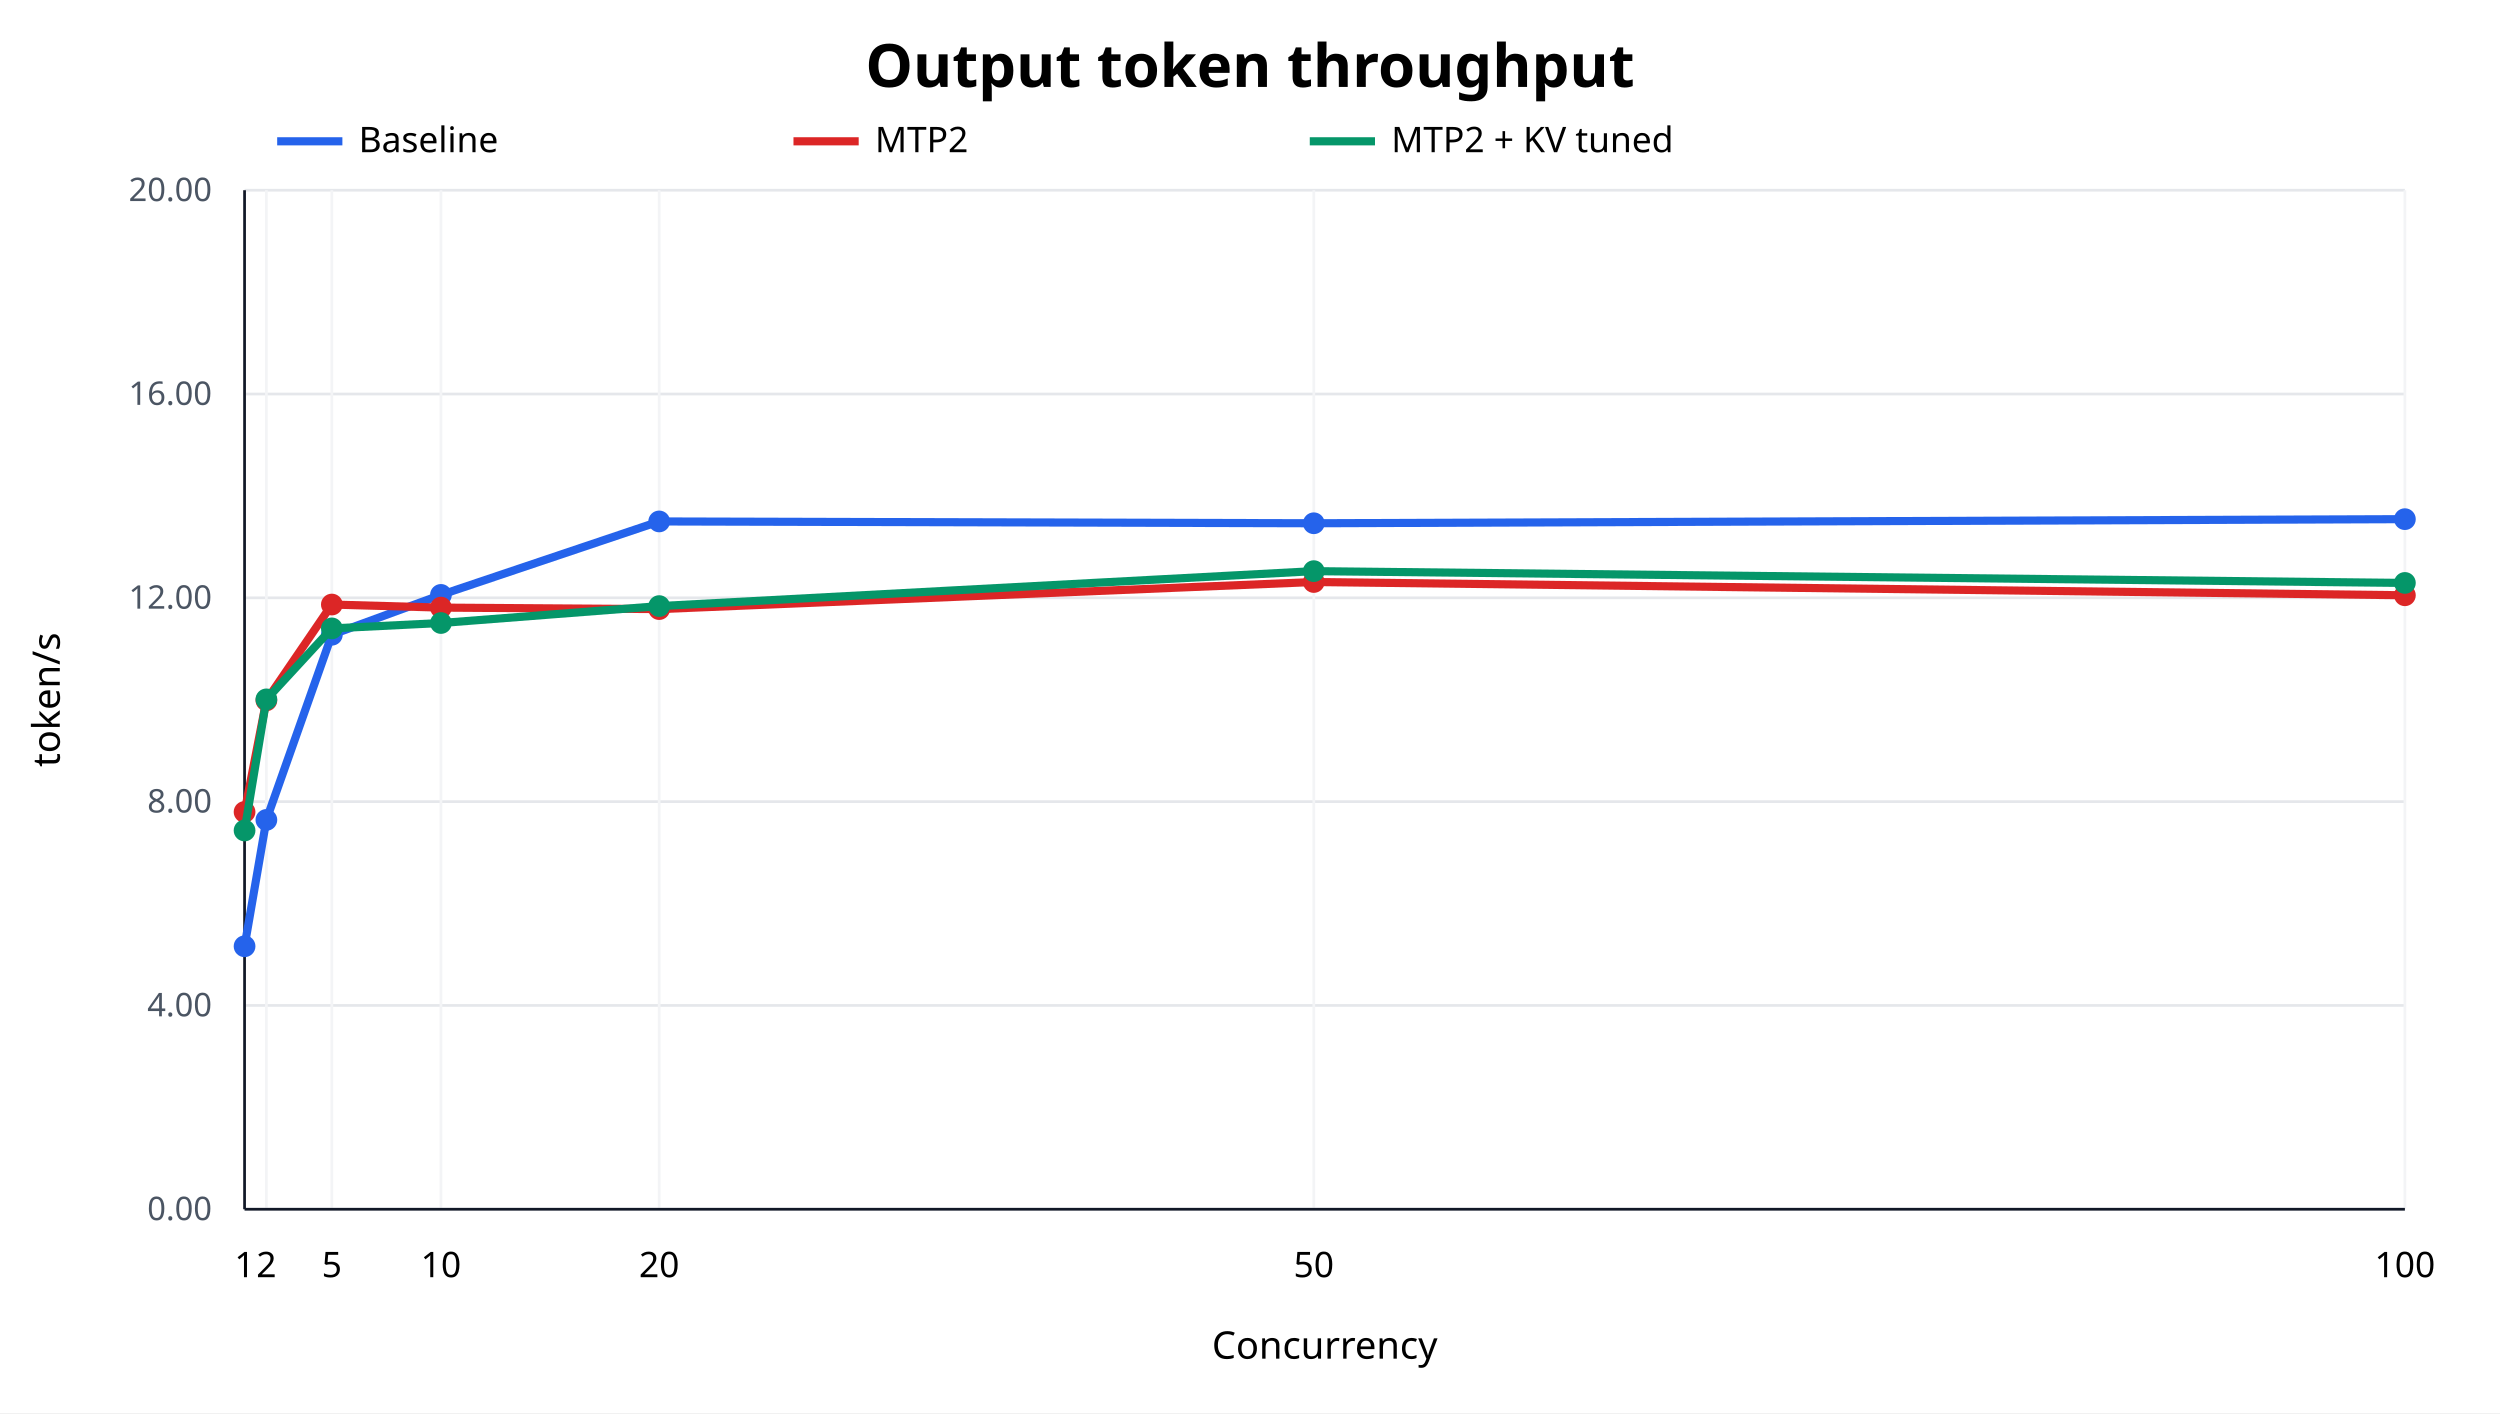
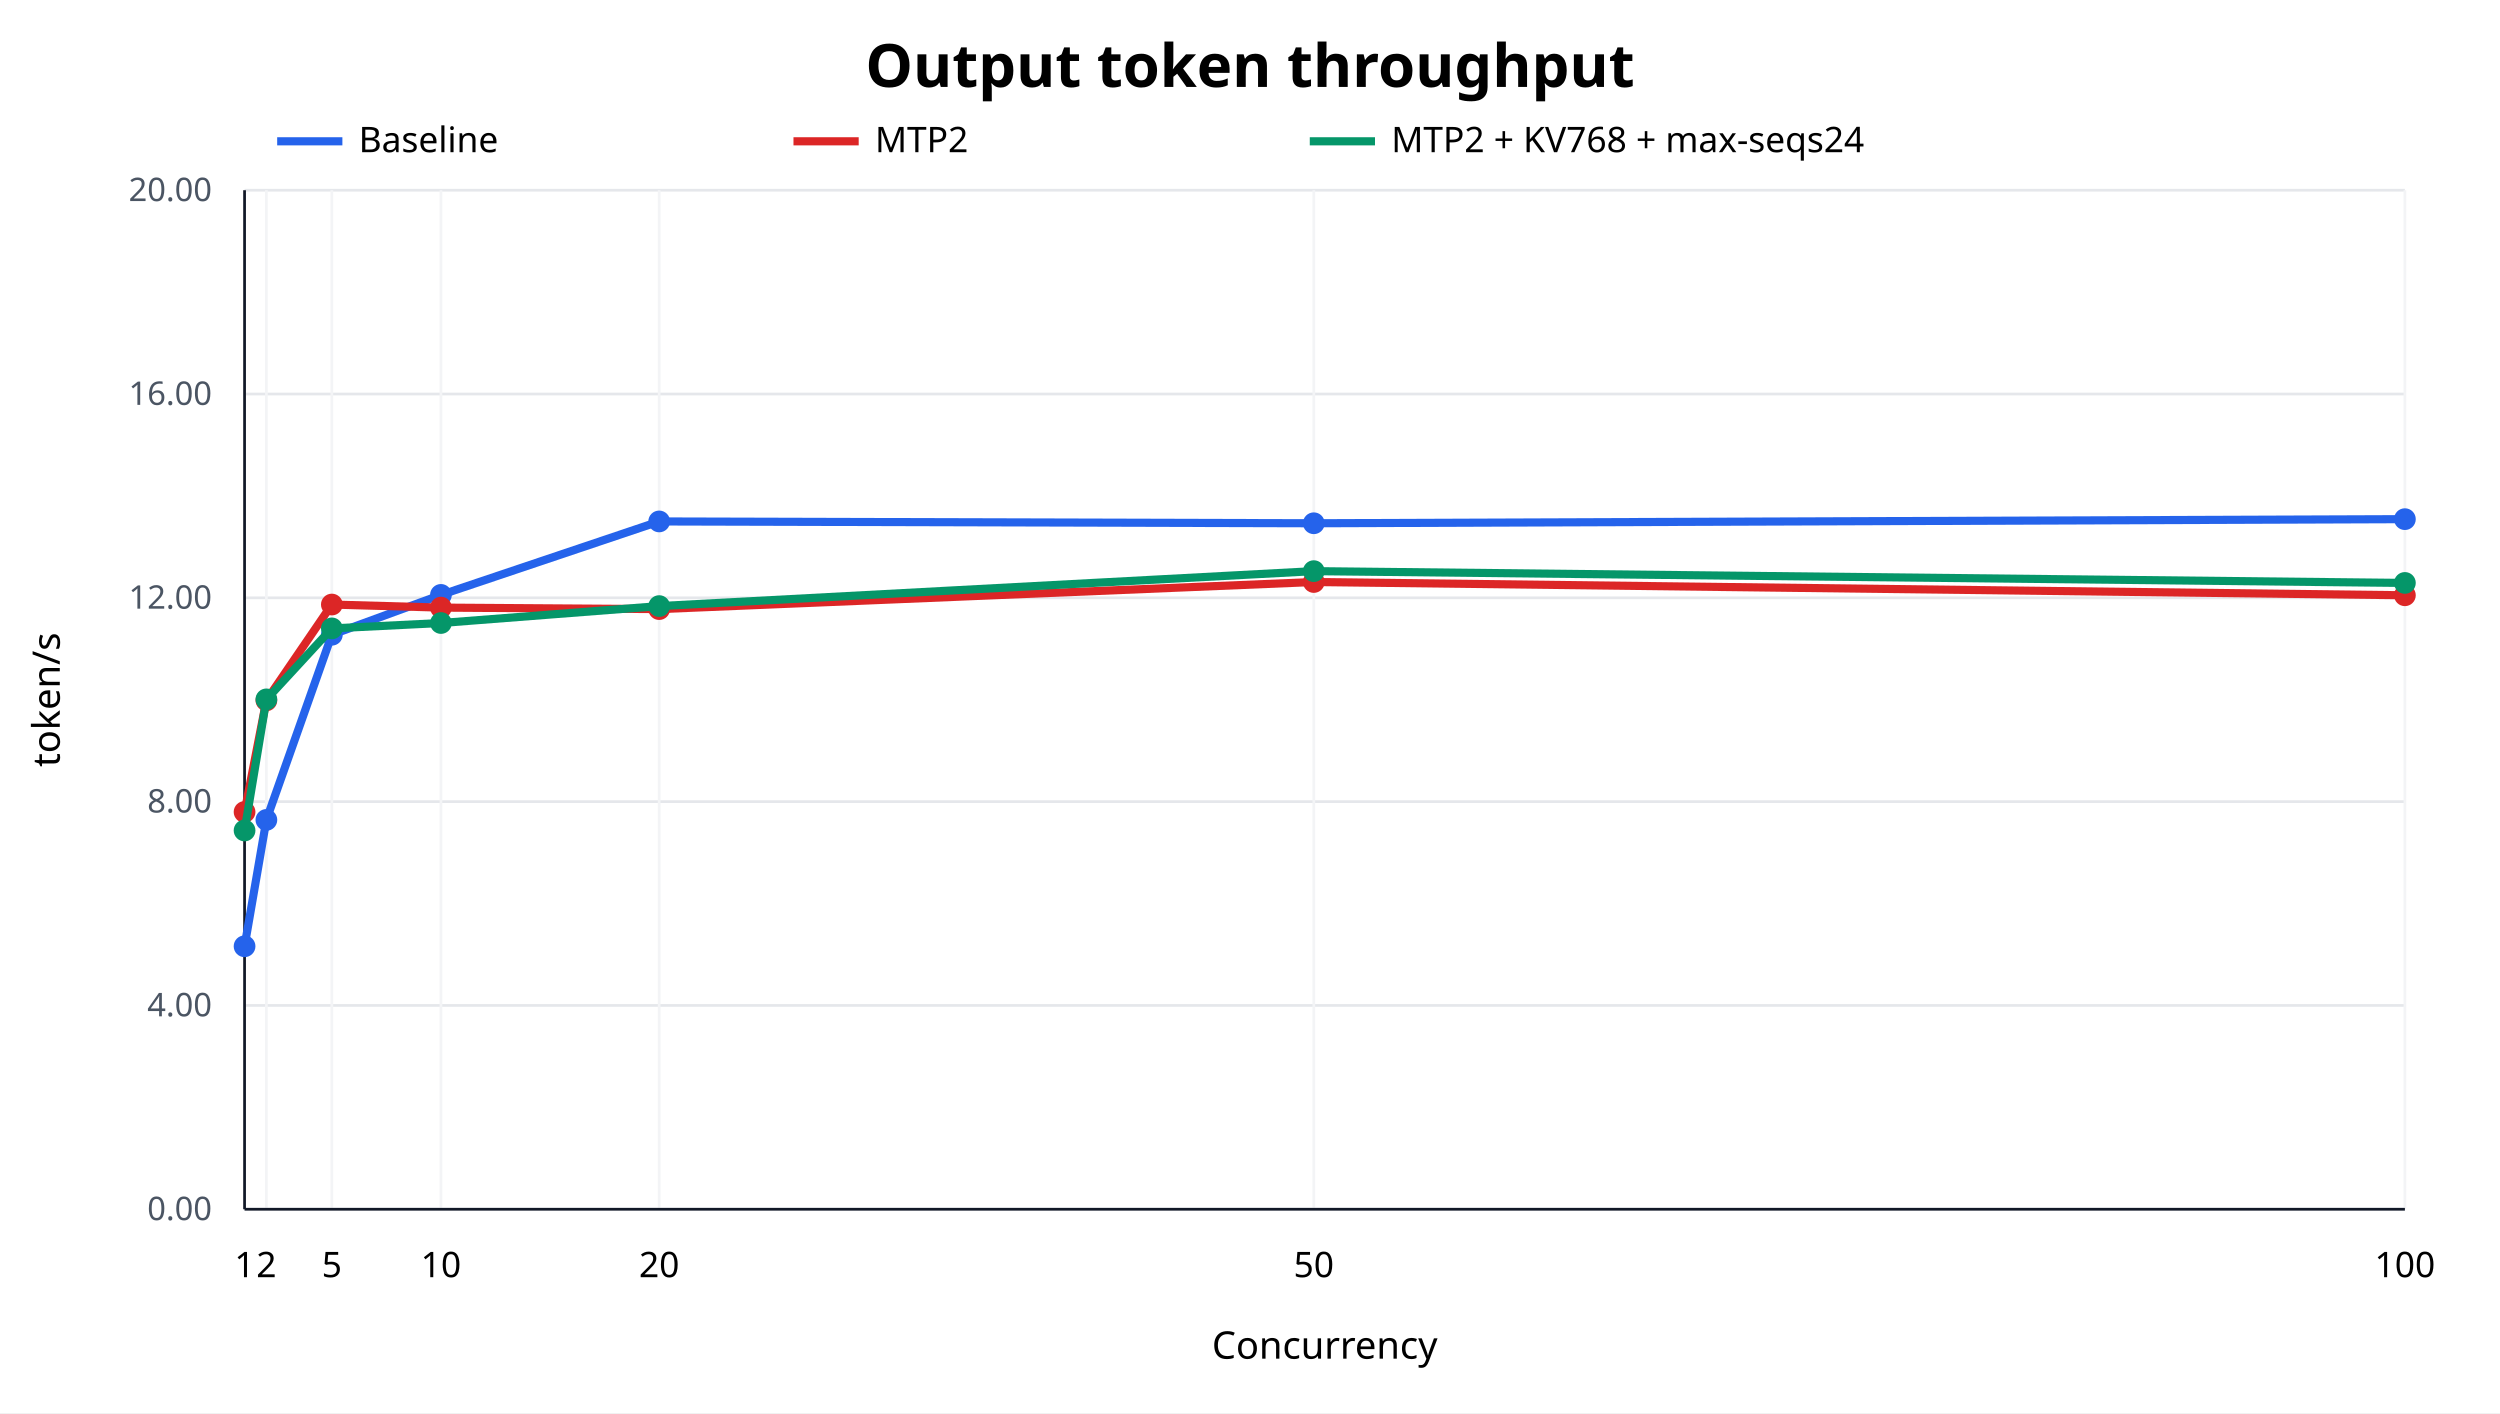
<svg xmlns="http://www.w3.org/2000/svg" width="920" height="520" viewBox="0 0 920 520">
  <rect width="100%" height="100%" fill="white" />
  <text x="460.0" y="32" text-anchor="middle" font-size="22" font-family="sans-serif" font-weight="600">Output token throughput</text>
  <line x1="90" y1="445.00" x2="885" y2="445.00" stroke="#e5e7eb" />
  <text x="78" y="449.00" text-anchor="end" font-size="12" font-family="sans-serif" fill="#4b5563">0.00</text>
  <line x1="90" y1="370.00" x2="885" y2="370.00" stroke="#e5e7eb" />
  <text x="78" y="374.00" text-anchor="end" font-size="12" font-family="sans-serif" fill="#4b5563">4.00</text>
  <line x1="90" y1="295.00" x2="885" y2="295.00" stroke="#e5e7eb" />
  <text x="78" y="299.00" text-anchor="end" font-size="12" font-family="sans-serif" fill="#4b5563">8.00</text>
  <line x1="90" y1="220.00" x2="885" y2="220.00" stroke="#e5e7eb" />
  <text x="78" y="224.00" text-anchor="end" font-size="12" font-family="sans-serif" fill="#4b5563">12.00</text>
  <line x1="90" y1="145.00" x2="885" y2="145.00" stroke="#e5e7eb" />
  <text x="78" y="149.00" text-anchor="end" font-size="12" font-family="sans-serif" fill="#4b5563">16.00</text>
  <line x1="90" y1="70.00" x2="885" y2="70.00" stroke="#e5e7eb" />
  <text x="78" y="74.00" text-anchor="end" font-size="12" font-family="sans-serif" fill="#4b5563">20.00</text>
  <line x1="90.00" y1="70" x2="90.00" y2="445" stroke="#f3f4f6" />
  <text x="90.00" y="470" text-anchor="middle" font-size="13" font-family="sans-serif">1</text>
  <line x1="98.03" y1="70" x2="98.03" y2="445" stroke="#f3f4f6" />
  <text x="98.03" y="470" text-anchor="middle" font-size="13" font-family="sans-serif">2</text>
  <line x1="122.12" y1="70" x2="122.12" y2="445" stroke="#f3f4f6" />
  <text x="122.12" y="470" text-anchor="middle" font-size="13" font-family="sans-serif">5</text>
  <line x1="162.27" y1="70" x2="162.27" y2="445" stroke="#f3f4f6" />
  <text x="162.27" y="470" text-anchor="middle" font-size="13" font-family="sans-serif">10</text>
  <line x1="242.58" y1="70" x2="242.58" y2="445" stroke="#f3f4f6" />
  <text x="242.58" y="470" text-anchor="middle" font-size="13" font-family="sans-serif">20</text>
  <line x1="483.48" y1="70" x2="483.48" y2="445" stroke="#f3f4f6" />
  <text x="483.48" y="470" text-anchor="middle" font-size="13" font-family="sans-serif">50</text>
  <line x1="885.00" y1="70" x2="885.00" y2="445" stroke="#f3f4f6" />
  <text x="885.00" y="470" text-anchor="middle" font-size="13" font-family="sans-serif">100</text>
  <line x1="90" y1="70" x2="90" y2="445" stroke="#111827" />
  <line x1="90" y1="445" x2="885" y2="445" stroke="#111827" />
  <text x="487.5" y="500" text-anchor="middle" font-size="14" font-family="sans-serif">Concurrency</text>
  <text transform="translate(22 257.5) rotate(-90)" text-anchor="middle" font-size="14" font-family="sans-serif">token/s</text>
  <polyline points="90.00,348.23 98.03,301.73 122.12,233.59 162.27,218.92 242.58,191.89 483.48,192.56 885.00,191.05" fill="none" stroke="#2563eb" stroke-width="3" />
  <circle cx="90.00" cy="348.23" r="4" fill="#2563eb" />
  <circle cx="98.03" cy="301.73" r="4" fill="#2563eb" />
  <circle cx="122.12" cy="233.59" r="4" fill="#2563eb" />
  <circle cx="162.27" cy="218.92" r="4" fill="#2563eb" />
  <circle cx="242.58" cy="191.89" r="4" fill="#2563eb" />
  <circle cx="483.48" cy="192.56" r="4" fill="#2563eb" />
  <circle cx="885.00" cy="191.05" r="4" fill="#2563eb" />
  <line x1="102" y1="52" x2="126" y2="52" stroke="#2563eb" stroke-width="3" />
  <text x="132" y="56" font-size="13" font-family="sans-serif">Baseline</text>
  <polyline points="90.00,298.80 98.03,257.74 122.12,222.47 162.27,223.60 242.58,224.15 483.48,214.18 885.00,219.06" fill="none" stroke="#dc2626" stroke-width="3" />
  <circle cx="90.00" cy="298.80" r="4" fill="#dc2626" />
  <circle cx="98.03" cy="257.74" r="4" fill="#dc2626" />
  <circle cx="122.12" cy="222.47" r="4" fill="#dc2626" />
  <circle cx="162.27" cy="223.60" r="4" fill="#dc2626" />
  <circle cx="242.58" cy="224.15" r="4" fill="#dc2626" />
  <circle cx="483.48" cy="214.18" r="4" fill="#dc2626" />
  <circle cx="885.00" cy="219.06" r="4" fill="#dc2626" />
  <line x1="292" y1="52" x2="316" y2="52" stroke="#dc2626" stroke-width="3" />
  <text x="322" y="56" font-size="13" font-family="sans-serif">MTP2</text>
  <polyline points="90.00,305.62 98.03,257.37 122.12,231.25 162.27,229.27 242.58,223.04 483.48,210.18 885.00,214.52" fill="none" stroke="#059669" stroke-width="3" />
  <circle cx="90.00" cy="305.62" r="4" fill="#059669" />
  <circle cx="98.03" cy="257.37" r="4" fill="#059669" />
  <circle cx="122.12" cy="231.25" r="4" fill="#059669" />
  <circle cx="162.27" cy="229.27" r="4" fill="#059669" />
  <circle cx="242.58" cy="223.04" r="4" fill="#059669" />
  <circle cx="483.48" cy="210.18" r="4" fill="#059669" />
  <circle cx="885.00" cy="214.52" r="4" fill="#059669" />
  <line x1="482" y1="52" x2="506" y2="52" stroke="#059669" stroke-width="3" />
-   <text x="512" y="56" font-size="13" font-family="sans-serif">MTP2 + KV tuned</text>
+   <text x="512" y="56" font-size="13" font-family="sans-serif">MTP2 + KV768 + max-seqs24</text>
</svg>
